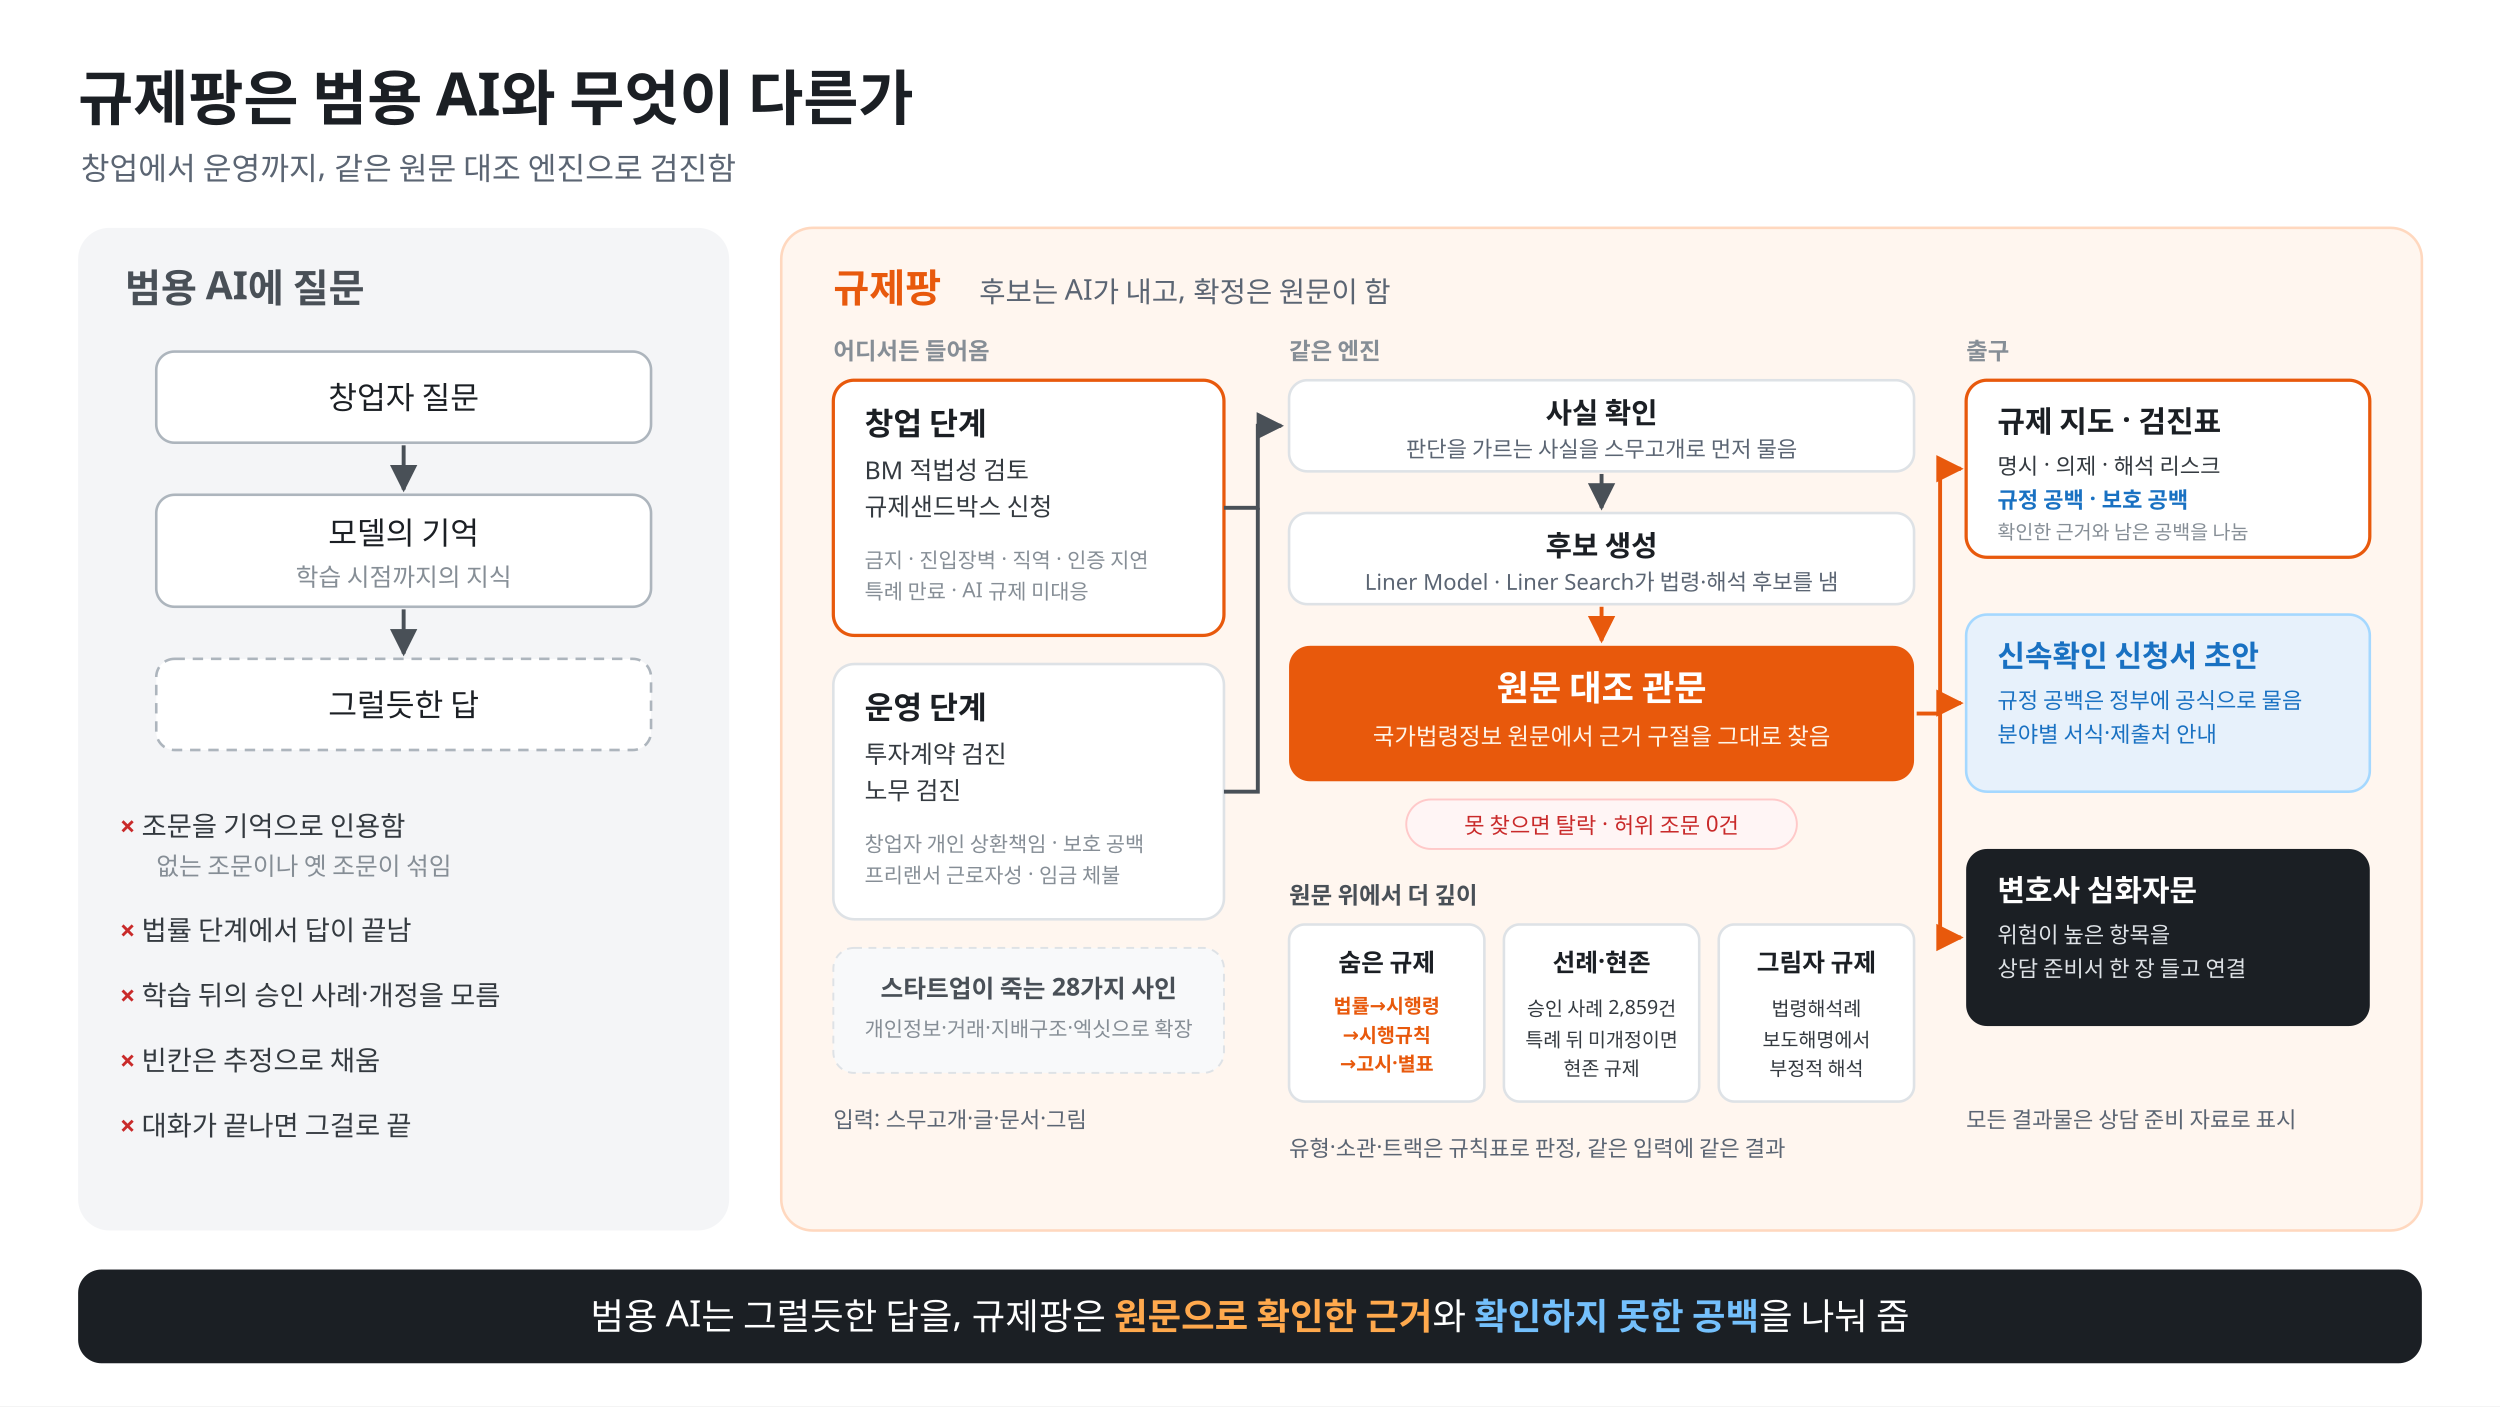
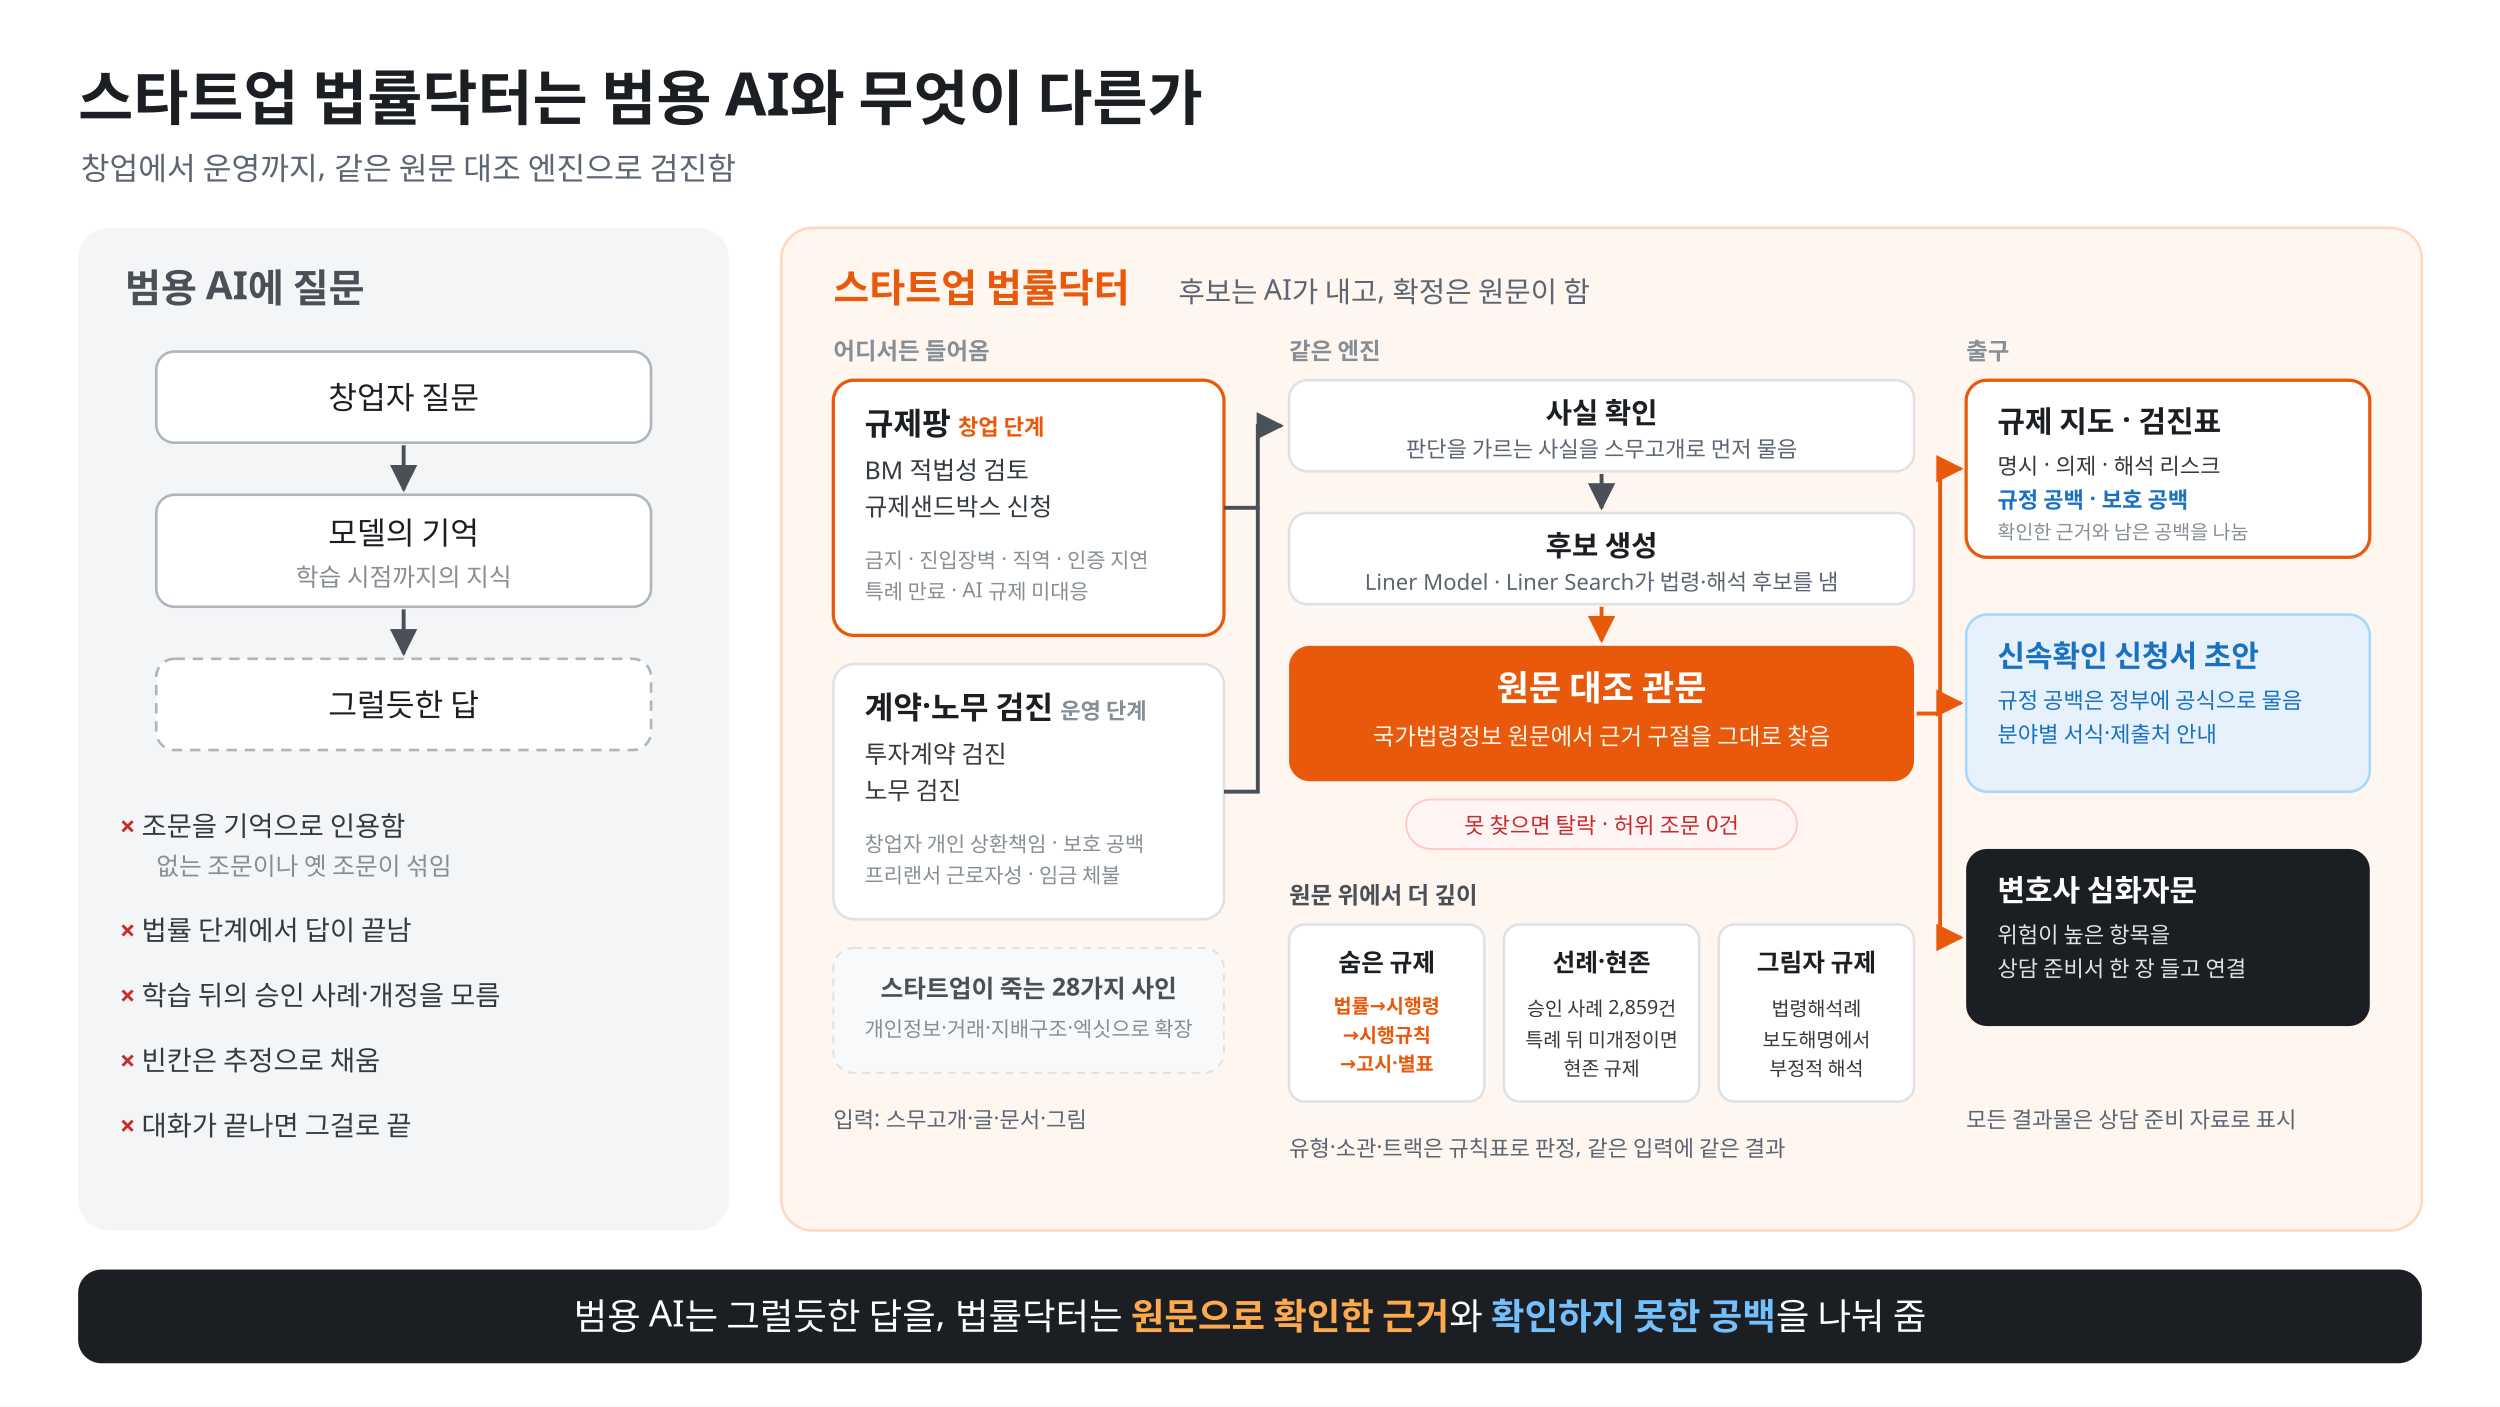
<svg xmlns="http://www.w3.org/2000/svg" viewBox="0 0 1920 1080" width="1920" height="1080" font-family="'Noto Sans KR','Pretendard','Apple SD Gothic Neo','Malgun Gothic',sans-serif">
  <defs>
    <marker id="ar" viewBox="0 0 10 10" refX="9" refY="5" markerWidth="7" markerHeight="7" orient="auto-start-reverse">
      <path d="M0,0 L10,5 L0,10 z" fill="#495057" />
    </marker>
    <marker id="aro" viewBox="0 0 10 10" refX="9" refY="5" markerWidth="7" markerHeight="7" orient="auto-start-reverse">
      <path d="M0,0 L10,5 L0,10 z" fill="#e8590c" />
    </marker>
  </defs>
  <rect width="1920" height="1080" fill="#ffffff" />
-   <text x="60" y="92" font-size="46" font-weight="700" fill="#1b1f24">규제팡은 범용 AI와 무엇이 다른가</text>
+   <text x="60" y="92" font-size="46" font-weight="700" fill="#1b1f24">스타트업 법률닥터는 범용 AI와 무엇이 다른가</text>
  <text x="62" y="138" font-size="24" fill="#5b6573">창업에서 운영까지, 같은 원문 대조 엔진으로 검진함</text>
  <rect x="60" y="175" width="500" height="770" rx="24" fill="#f4f5f7" />
  <text x="96" y="232" font-size="30" font-weight="700" fill="#495057">범용 AI에 질문</text>
  <rect x="120" y="270" width="380" height="70" rx="14" fill="#fff" stroke="#adb5bd" stroke-width="2" />
  <text x="310" y="314" font-size="24" text-anchor="middle" fill="#1b1f24">창업자 질문</text>
  <line x1="310" y1="342" x2="310" y2="376" stroke="#495057" stroke-width="3" marker-end="url(#ar)" />
  <rect x="120" y="380" width="380" height="86" rx="14" fill="#fff" stroke="#adb5bd" stroke-width="2" />
  <text x="310" y="418" font-size="24" text-anchor="middle" fill="#1b1f24">모델의 기억</text>
  <text x="310" y="450" font-size="19" text-anchor="middle" fill="#868e96">학습 시점까지의 지식</text>
  <line x1="310" y1="468" x2="310" y2="502" stroke="#495057" stroke-width="3" marker-end="url(#ar)" />
  <rect x="120" y="506" width="380" height="70" rx="14" fill="#fff" stroke="#adb5bd" stroke-width="2" stroke-dasharray="8 6" />
  <text x="310" y="550" font-size="24" text-anchor="middle" fill="#1b1f24">그럴듯한 답</text>
  <g font-size="21" fill="#343a40">
    <text x="92" y="642">
      <tspan fill="#c92a2a" font-weight="700">×</tspan>  조문을 기억으로 인용함</text>
    <text x="120" y="672" fill="#868e96" font-size="19">없는 조문이나 옛 조문이 섞임</text>
    <text x="92" y="722">
      <tspan fill="#c92a2a" font-weight="700">×</tspan>  법률 단계에서 답이 끝남</text>
    <text x="92" y="772">
      <tspan fill="#c92a2a" font-weight="700">×</tspan>  학습 뒤의 승인 사례·개정을 모름</text>
    <text x="92" y="822">
      <tspan fill="#c92a2a" font-weight="700">×</tspan>  빈칸은 추정으로 채움</text>
    <text x="92" y="872">
      <tspan fill="#c92a2a" font-weight="700">×</tspan>  대화가 끝나면 그걸로 끝</text>
  </g>
  <rect x="600" y="175" width="1260" height="770" rx="24" fill="#fff6ef" stroke="#ffd8bf" stroke-width="2" />
-   <text x="640" y="232" font-size="30" font-weight="700" fill="#e8590c">규제팡</text>
-   <text x="752" y="232" font-size="22" fill="#5b6573">후보는 AI가 내고, 확정은 원문이 함</text>
+   <text x="640" y="232" font-size="30" font-weight="700" fill="#e8590c">스타트업 법률닥터</text>
+   <text x="905" y="232" font-size="22" fill="#5b6573">후보는 AI가 내고, 확정은 원문이 함</text>
  <g font-size="18" font-weight="700" fill="#868e96">
    <text x="640" y="276">어디서든 들어옴</text>
    <text x="990" y="276">같은 엔진</text>
    <text x="1510" y="276">출구</text>
  </g>
  <rect x="640" y="292" width="300" height="196" rx="16" fill="#ffffff" stroke="#e8590c" stroke-width="2.5" />
-   <text x="664" y="334" font-size="24" font-weight="700" fill="#1b1f24">창업 단계</text>
+   <text x="664" y="334" font-size="24" font-weight="700" fill="#1b1f24">규제팡 <tspan font-size="17" fill="#e8590c">창업 단계</tspan>
+   </text>
  <text x="664" y="368" font-size="19" fill="#343a40">BM 적법성 검토</text>
  <text x="664" y="396" font-size="19" fill="#343a40">규제샌드박스 신청</text>
  <text x="664" y="436" font-size="16" fill="#868e96">금지 · 진입장벽 · 직역 · 인증 지연</text>
  <text x="664" y="460" font-size="16" fill="#868e96">특례 만료 · AI 규제 미대응</text>
  <rect x="640" y="510" width="300" height="196" rx="16" fill="#ffffff" stroke="#dee2e6" stroke-width="2" />
-   <text x="664" y="552" font-size="24" font-weight="700" fill="#1b1f24">운영 단계</text>
+   <text x="664" y="552" font-size="24" font-weight="700" fill="#1b1f24">계약·노무 검진 <tspan font-size="17" fill="#868e96">운영 단계</tspan>
+   </text>
  <text x="664" y="586" font-size="19" fill="#343a40">투자계약 검진</text>
  <text x="664" y="614" font-size="19" fill="#343a40">노무 검진</text>
  <text x="664" y="654" font-size="16" fill="#868e96">창업자 개인 상환책임 · 보호 공백</text>
  <text x="664" y="678" font-size="16" fill="#868e96">프리랜서 근로자성 · 임금 체불</text>
  <rect x="640" y="728" width="300" height="96" rx="16" fill="#f8f9fa" stroke="#dee2e6" stroke-width="1.5" stroke-dasharray="6 5" />
  <text x="790" y="766" font-size="19" text-anchor="middle" fill="#495057" font-weight="700">스타트업이 죽는 28가지 사인</text>
  <text x="790" y="796" font-size="16" text-anchor="middle" fill="#868e96">개인정보·거래·지배구조·엑싯으로 확장</text>
  <text x="640" y="866" font-size="17" fill="#5b6573">입력: 스무고개·글·문서·그림</text>
  <path d="M940,390 H966 V327 H984" fill="none" stroke="#495057" stroke-width="3" marker-end="url(#ar)" />
  <path d="M940,608 H966 V390" fill="none" stroke="#495057" stroke-width="3" />
  <rect x="990" y="292" width="480" height="70" rx="14" fill="#ffffff" stroke="#dee2e6" stroke-width="2" />
  <text x="1230" y="325" font-size="22" font-weight="700" text-anchor="middle" fill="#1b1f24">사실 확인</text>
  <text x="1230" y="351" font-size="17" text-anchor="middle" fill="#5b6573">판단을 가르는 사실을 스무고개로 먼저 물음</text>
  <line x1="1230" y1="364" x2="1230" y2="390" stroke="#495057" stroke-width="3" marker-end="url(#ar)" />
  <rect x="990" y="394" width="480" height="70" rx="14" fill="#ffffff" stroke="#dee2e6" stroke-width="2" />
  <text x="1230" y="427" font-size="22" font-weight="700" text-anchor="middle" fill="#1b1f24">후보 생성</text>
  <text x="1230" y="453" font-size="17" text-anchor="middle" fill="#5b6573">Liner Model · Liner Search가 법령·해석 후보를 냄</text>
  <line x1="1230" y1="466" x2="1230" y2="492" stroke="#e8590c" stroke-width="3" marker-end="url(#aro)" />
  <rect x="990" y="496" width="480" height="104" rx="16" fill="#e8590c" />
  <text x="1230" y="538" font-size="27" font-weight="700" text-anchor="middle" fill="#ffffff">원문 대조 관문</text>
  <text x="1230" y="572" font-size="18" text-anchor="middle" fill="#fff4e6">국가법령정보 원문에서 근거 구절을 그대로 찾음</text>
  <rect x="1080" y="614" width="300" height="38" rx="19" fill="#fff5f5" stroke="#ffc9c9" stroke-width="1.5" />
  <text x="1230" y="640" font-size="17" text-anchor="middle" fill="#c92a2a">못 찾으면 탈락 · 허위 조문 0건</text>
  <text x="990" y="694" font-size="18" font-weight="700" fill="#495057">원문 위에서 더 깊이</text>
  <g>
    <rect x="990" y="710" width="150" height="136" rx="12" fill="#ffffff" stroke="#dee2e6" stroke-width="2" />
    <text x="1065" y="746" font-size="19" font-weight="700" text-anchor="middle" fill="#1b1f24">숨은 규제</text>
    <text x="1065" y="778" font-size="15" text-anchor="middle" fill="#e8590c" font-weight="700">법률→시행령</text>
    <text x="1065" y="800" font-size="15" text-anchor="middle" fill="#e8590c" font-weight="700">→시행규칙</text>
    <text x="1065" y="822" font-size="15" text-anchor="middle" fill="#e8590c" font-weight="700">→고시·별표</text>
    <rect x="1155" y="710" width="150" height="136" rx="12" fill="#ffffff" stroke="#dee2e6" stroke-width="2" />
    <text x="1230" y="746" font-size="19" font-weight="700" text-anchor="middle" fill="#1b1f24">선례·현존</text>
    <text x="1230" y="780" font-size="15" text-anchor="middle" fill="#343a40">승인 사례 2,859건</text>
    <text x="1230" y="804" font-size="15" text-anchor="middle" fill="#343a40">특례 뒤 미개정이면</text>
    <text x="1230" y="826" font-size="15" text-anchor="middle" fill="#343a40">현존 규제</text>
    <rect x="1320" y="710" width="150" height="136" rx="12" fill="#ffffff" stroke="#dee2e6" stroke-width="2" />
    <text x="1395" y="746" font-size="19" font-weight="700" text-anchor="middle" fill="#1b1f24">그림자 규제</text>
    <text x="1395" y="780" font-size="15" text-anchor="middle" fill="#343a40">법령해석례</text>
    <text x="1395" y="804" font-size="15" text-anchor="middle" fill="#343a40">보도해명에서</text>
    <text x="1395" y="826" font-size="15" text-anchor="middle" fill="#343a40">부정적 해석</text>
  </g>
  <text x="990" y="888" font-size="17" fill="#5b6573">유형·소관·트랙은 규칙표로 판정, 같은 입력에 같은 결과</text>
  <path d="M1472,548 H1490" fill="none" stroke="#e8590c" stroke-width="3" />
  <path d="M1490,360 V720" fill="none" stroke="#e8590c" stroke-width="3" />
  <path d="M1490,360 H1506" fill="none" stroke="#e8590c" stroke-width="3" marker-end="url(#aro)" />
  <path d="M1490,540 H1506" fill="none" stroke="#e8590c" stroke-width="3" marker-end="url(#aro)" />
  <path d="M1490,720 H1506" fill="none" stroke="#e8590c" stroke-width="3" marker-end="url(#aro)" />
  <rect x="1510" y="292" width="310" height="136" rx="16" fill="#ffffff" stroke="#e8590c" stroke-width="2.5" />
  <text x="1534" y="332" font-size="23" font-weight="700" fill="#1b1f24">규제 지도 · 검진표</text>
  <text x="1534" y="364" font-size="17" fill="#343a40">명시 · 의제 · 해석 리스크</text>
  <text x="1534" y="390" font-size="17" fill="#1971c2" font-weight="700">규정 공백 · 보호 공백</text>
  <text x="1534" y="414" font-size="15" fill="#868e96">확인한 근거와 남은 공백을 나눔</text>
  <rect x="1510" y="472" width="310" height="136" rx="16" fill="#e7f1fb" stroke="#a5d8ff" stroke-width="2" />
  <text x="1534" y="512" font-size="23" font-weight="700" fill="#1971c2">신속확인 신청서 초안</text>
  <text x="1534" y="544" font-size="17" fill="#1971c2">규정 공백은 정부에 공식으로 물음</text>
  <text x="1534" y="570" font-size="17" fill="#1971c2">분야별 서식·제출처 안내</text>
  <rect x="1510" y="652" width="310" height="136" rx="16" fill="#1b1f24" />
  <text x="1534" y="692" font-size="23" font-weight="700" fill="#ffffff">변호사 심화자문</text>
  <text x="1534" y="724" font-size="17" fill="#dee2e6">위험이 높은 항목을</text>
  <text x="1534" y="750" font-size="17" fill="#dee2e6">상담 준비서 한 장 들고 연결</text>
  <text x="1510" y="866" font-size="17" fill="#5b6573">모든 결과물은 상담 준비 자료로 표시</text>
  <rect x="60" y="975" width="1800" height="72" rx="18" fill="#1b1f24" />
-   <text x="960" y="1021" font-size="28" text-anchor="middle" fill="#ffffff">범용 AI는 그럴듯한 답을, 규제팡은 <tspan fill="#ffa94d" font-weight="700">원문으로 확인한 근거</tspan>와 <tspan fill="#74c0fc" font-weight="700">확인하지 못한 공백</tspan>을 나눠 줌</text>
+   <text x="960" y="1021" font-size="28" text-anchor="middle" fill="#ffffff">범용 AI는 그럴듯한 답을, 법률닥터는 <tspan fill="#ffa94d" font-weight="700">원문으로 확인한 근거</tspan>와 <tspan fill="#74c0fc" font-weight="700">확인하지 못한 공백</tspan>을 나눠 줌</text>
</svg>
